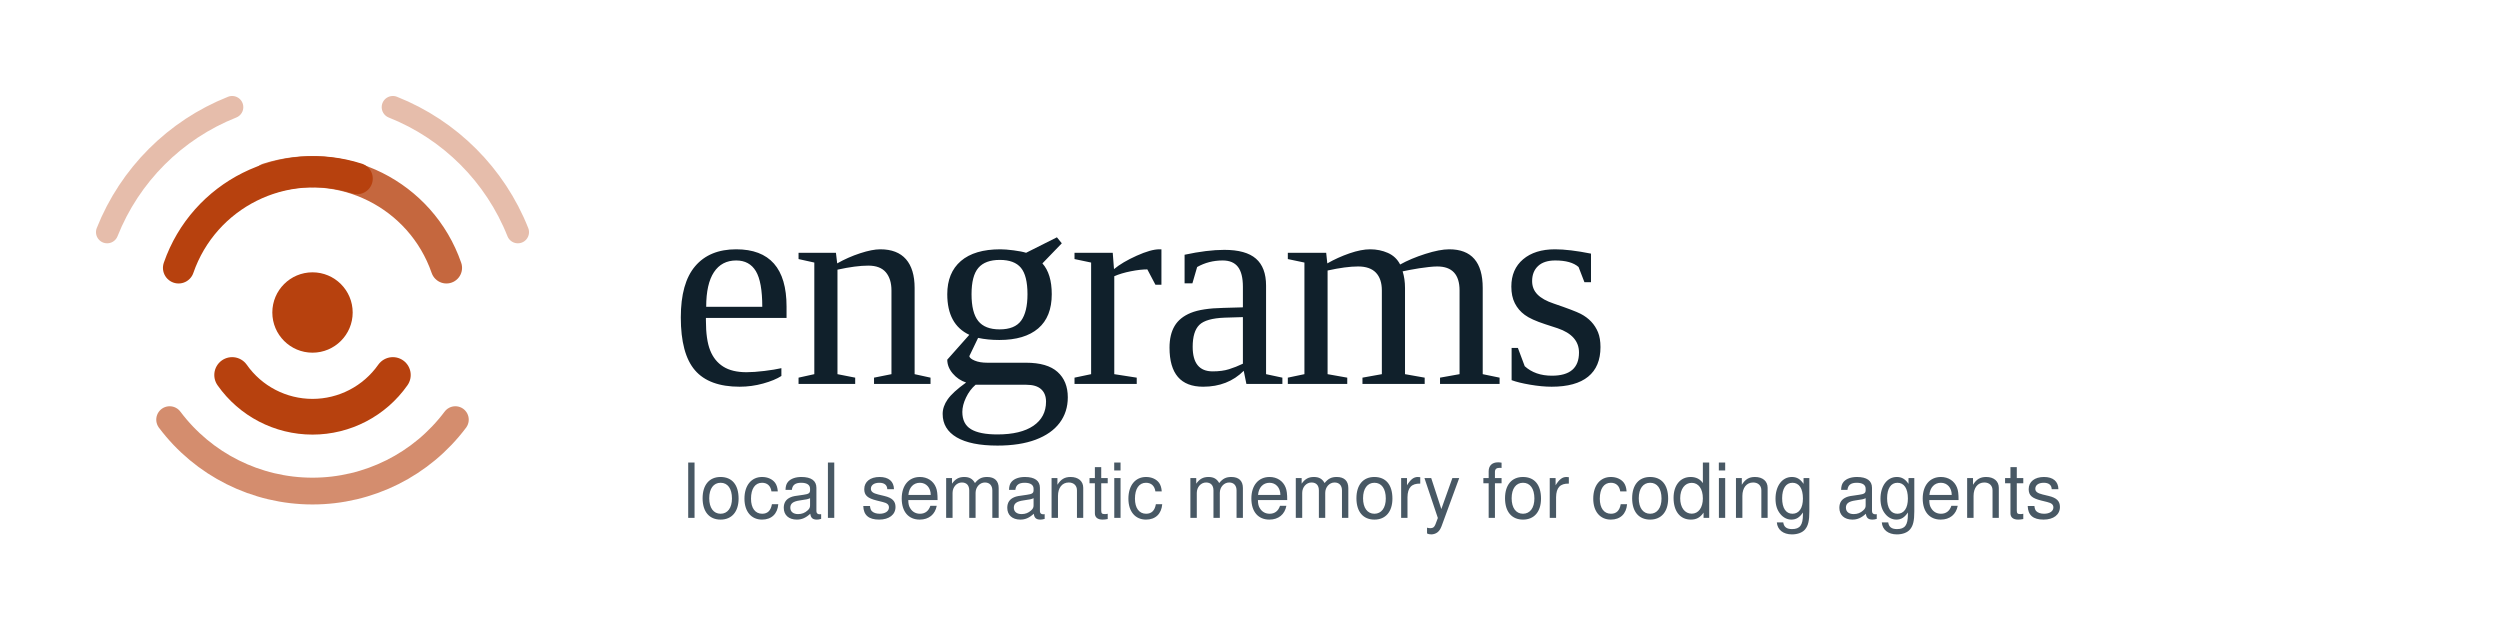
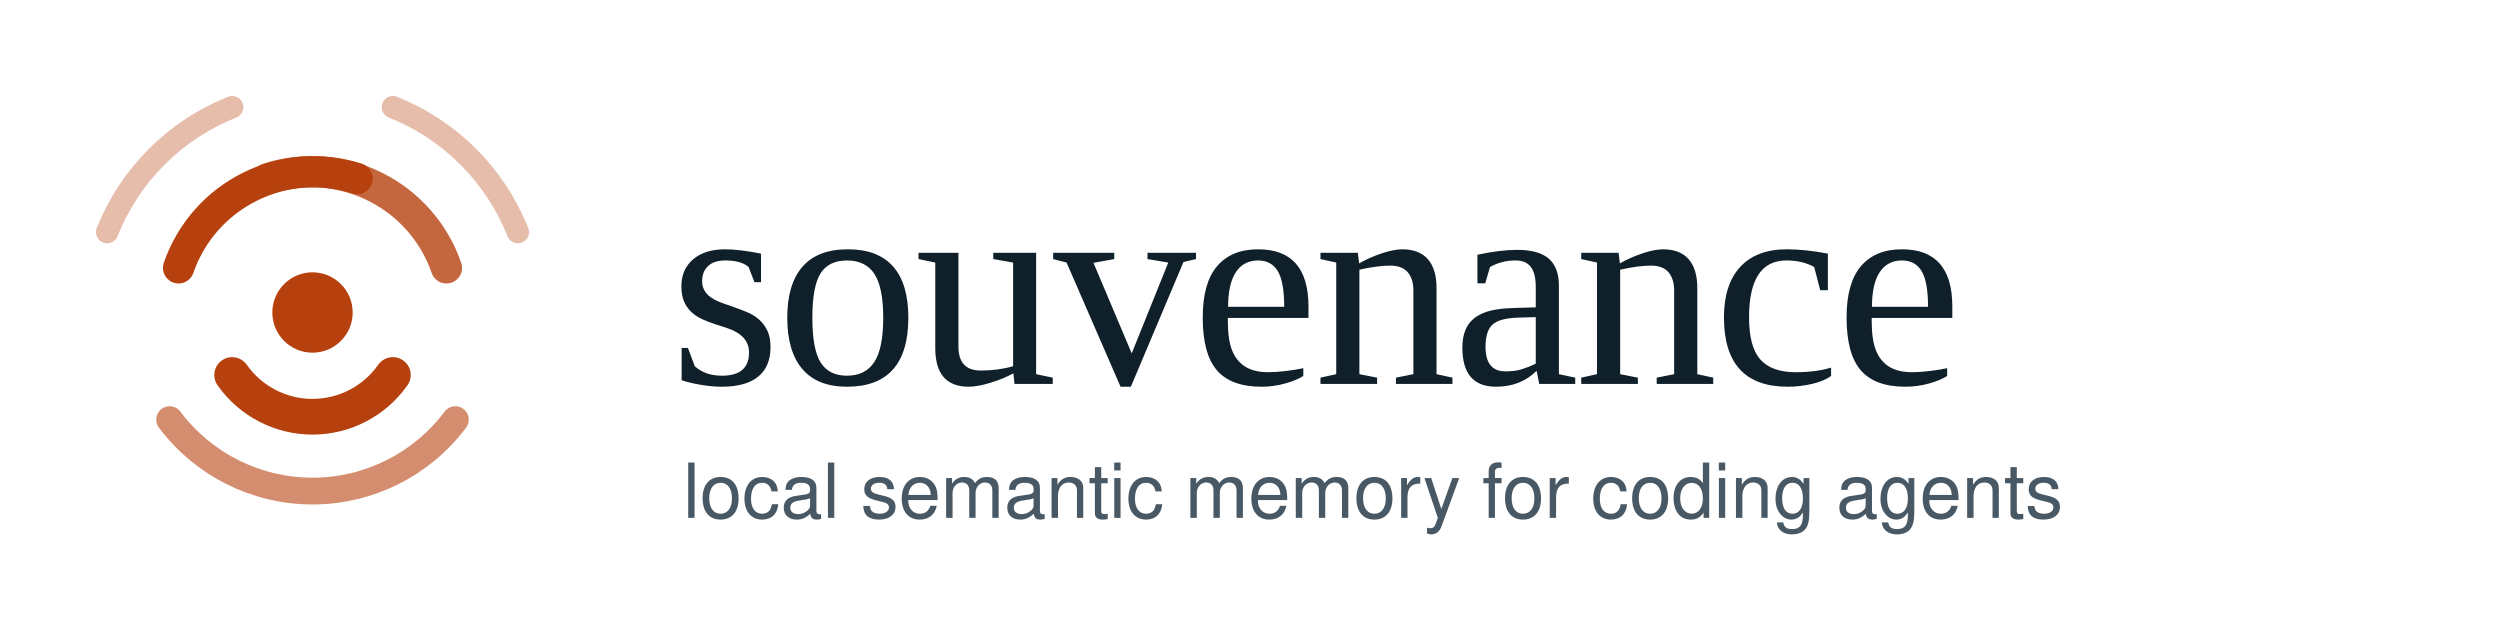
- <svg xmlns="http://www.w3.org/2000/svg" width="560" height="140" viewBox="0 0 560 140" role="img" aria-label="engrams">
+ <svg xmlns="http://www.w3.org/2000/svg" width="560" height="140" viewBox="0 0 560 140" role="img" aria-label="souvenance">
  <g transform="translate(70 70)" fill="none" stroke="#b7410e" stroke-linecap="round">
    <path d="M -46 -18 A 50 50 0 0 1 -18 -46" stroke-width="5" opacity="0.35" />
    <path d="M 46 -18 A 50 50 0 0 0 18 -46" stroke-width="5" opacity="0.35" />
    <path d="M -32 24 A 40 40 0 0 0 32 24" stroke-width="6" opacity="0.6" />
    <path d="M -30 -10 A 32 32 0 0 1 10 -30" stroke-width="7" />
    <path d="M 30 -10 A 32 32 0 0 0 -10 -30" stroke-width="7" opacity="0.8" />
    <path d="M -18 14 A 22 22 0 0 0 18 14" stroke-width="8" />
  </g>
  <circle cx="70" cy="70" r="9" fill="#b7410e" />
-   <text x="150" y="86" font-family="Georgia, 'Times New Roman', serif" font-size="64" font-weight="500" letter-spacing="-1" fill="#10202b">engrams</text>
+   <text x="150" y="86" font-family="Georgia, 'Times New Roman', serif" font-size="64" font-weight="500" letter-spacing="-1" fill="#10202b">souvenance</text>
  <text x="153" y="116" font-family="Helvetica, Arial, sans-serif" font-size="17" fill="#485864">local semantic memory for coding agents</text>
</svg>
